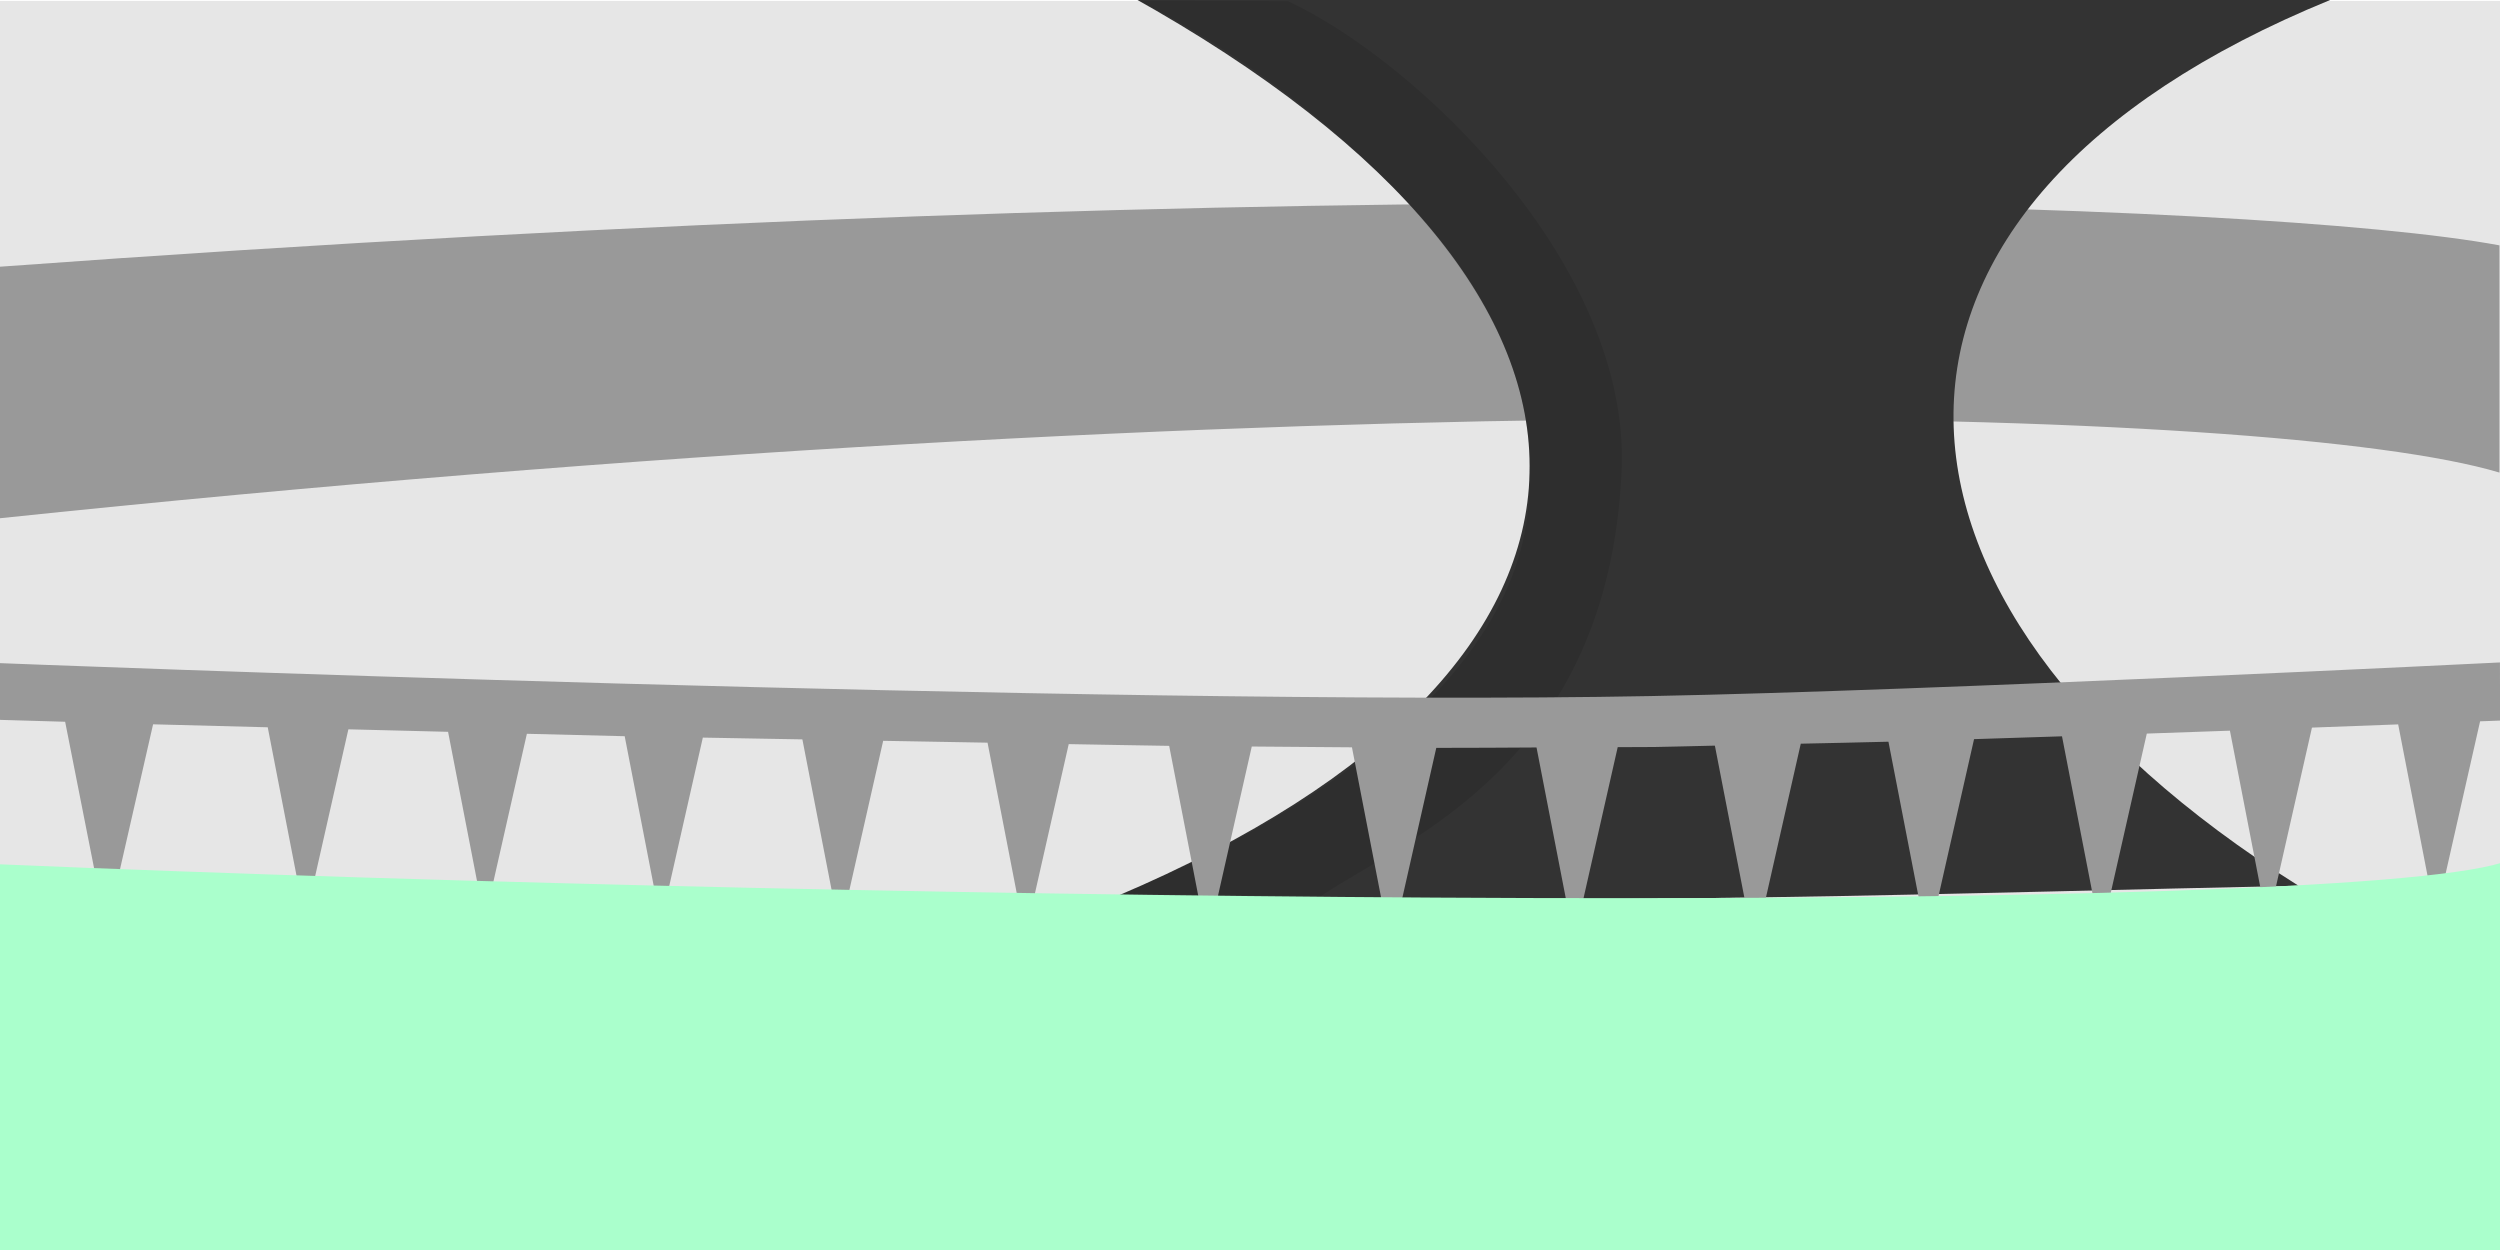
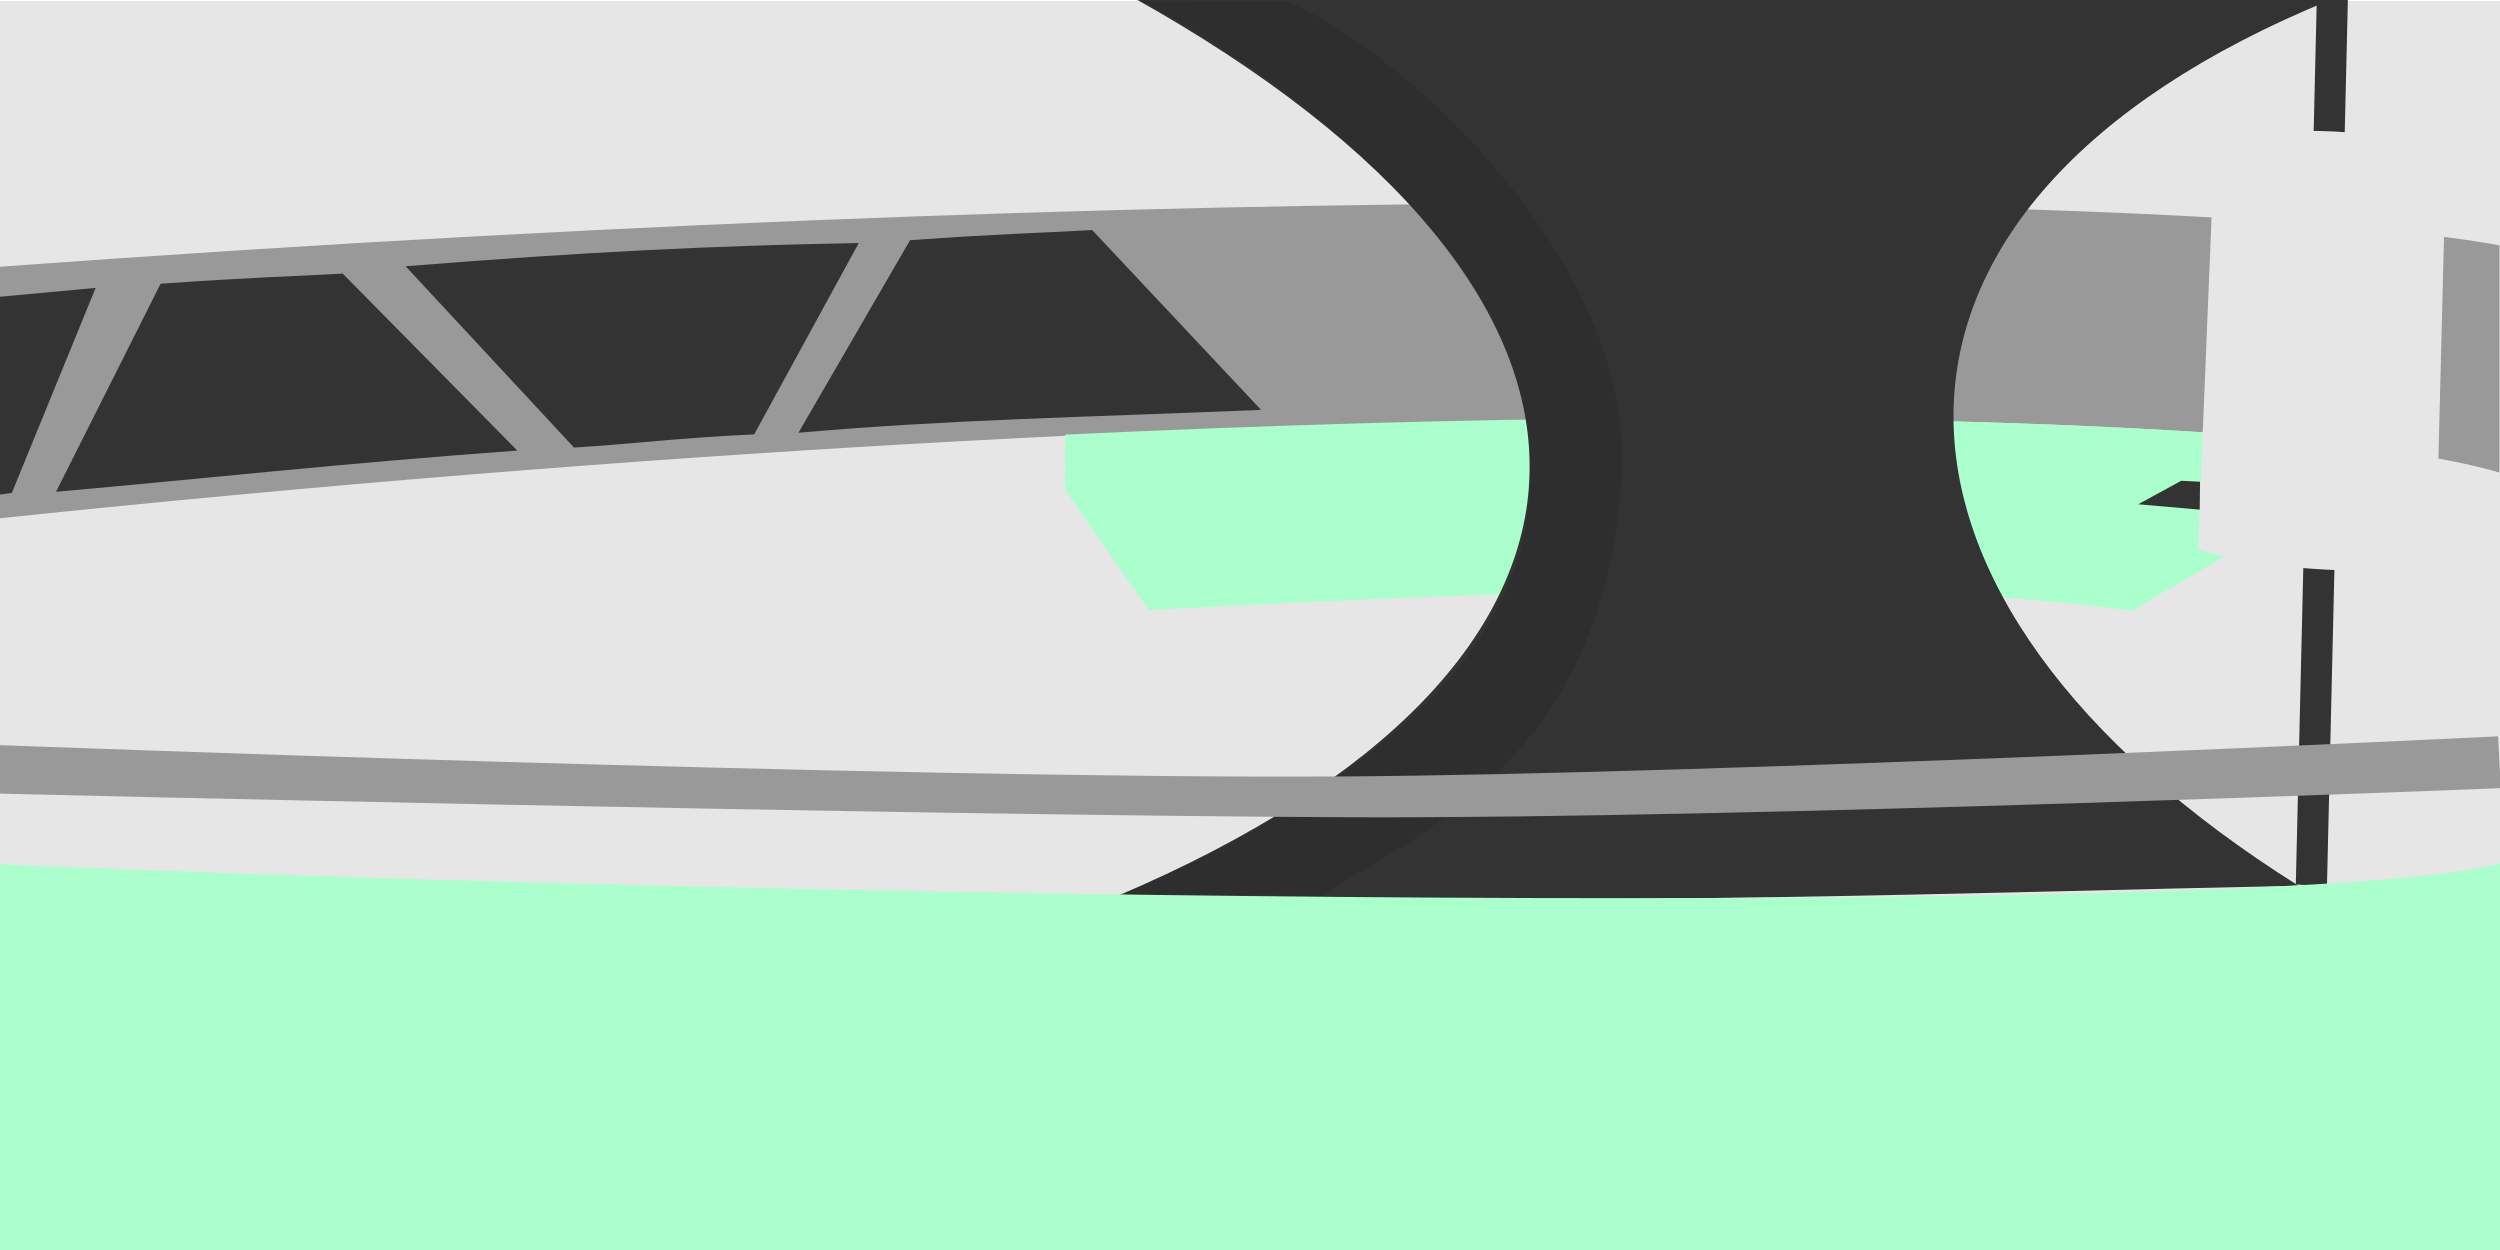
<svg xmlns="http://www.w3.org/2000/svg" width="1400mm" height="700mm" viewBox="0 0 1400 700" version="1.1" id="svg1">
  <defs id="defs1" />
  <g id="layer1">
    <rect style="fill:#e6e6e6;fill-opacity:1;stroke-width:0.876" id="rect1" width="1400.317" height="701.033" x="-0.218" y="0.513" />
    <path style="fill:#999999;stroke-width:0.935" d="M -0.506,149.39 C 739.563,95.29 1266.416,112.63 1399.699,137.401 v 127.243 C 1273.028,226.753 726.875,214.05 -0.262,290.238 Z" id="path3" />
+     <path style="fill:#aaffcc;fill-opacity:1;stroke-width:1" d="m 596.449,243.381 0.042,30.932 46.746,67.297 c 286.742,-15.158 424.508,-15.995 550.774,0.311 l 66.17,-38.798 9.042,-58.783 C 1045.221,228.685 814.775,233.243 596.449,243.381 Z" id="path10" />
    <path style="fill:#333333;stroke-width:1" d="M 625.75,501.746 C 927.429,373.212 937.172,167.011 632.94,-2.293 L 1304.866,0 c -282.924,115.657 -273.549,335.329 -17.718,496.012 -179.748,3.686 -388.04,11.54 -661.399,5.734 z" id="path2" />
+     <path style="fill:#333333;stroke-width:1" d="m 1297.406,-0.642 -11.755,495.955 17.447,0.91 11.727,-497.245 z" id="path9" />
    <path style="fill:#000000;fill-opacity:0.1;stroke-width:1" d="m 637.87,0.421 83.333,0.225 C 793.089,34.032 913.428,148.599 908.1,263.847 900.512,428.018 786.893,470.054 739.949,501.615 L 628.096,500.558 C 716.116,464.747 860.997,382.479 856.233,266.877 863.048,148.918 718.868,41.389 637.87,0.421 Z" id="path7" />
-     <path id="path6" style="fill:#999999;fill-opacity:1;stroke-width:1.151" d="m 1399.977,370.968 c 0,0 -317.486,15.813 -475.441,18.826 C 615.913,395.682 -0.589,371.336 -0.589,371.336 l 0.277,31.78 c 0,0 27.317,0.783 36.791,1.068 L 59.486,520.584 85.729,405.614 c 19.297,0.547 39.068,0.996 64.2,1.671 l 20.964,108.031 24.202,-106.899 c 17.927,0.466 36.154,0.912 55.824,1.4 l 20.485,105.563 23.649,-104.457 c 20.251,0.48 33.435,0.882 54.769,1.357 l 20.28,104.507 23.484,-103.728 c 18.178,0.385 37.16,0.627 55.749,0.993 l 20.965,108.035 24.277,-107.229 c 19.699,0.36 38.657,0.718 58.446,1.041 l 21.066,108.555 24.394,-107.746 c 19.016,0.276 37.49,0.746 56.252,0.972 l 21.389,110.221 24.87,-109.85 c 19.004,0.182 37.73,0.339 56.096,0.45 l 21.83,112.492 25.398,-112.186 c 20.176,0.049 37.308,-0.156 56.137,-0.223 l 20.965,108.033 24.499,-108.214 c 6.426,-0.063 14.41,-8.5e-4 20.594,-0.082 9.552,-0.126 23.265,-0.568 33.82,-0.765 l 22.087,113.814 26.014,-114.902 c 16.891,-0.407 31.21,-0.611 49.096,-1.111 l 21.976,113.239 25.963,-114.68 c 16.674,-0.51 32.699,-1.042 49.25,-1.582 l 21.758,112.123 25.73,-113.648 c 21.396,-0.734 27.152,-0.93 46.547,-1.63 l 21.023,108.332 24.915,-110.049 c 19.847,-0.75 36.127,-1.328 48.283,-1.804 l 20.994,108.183 24.881,-109.899 c 0.613,-0.025 11.183,-0.418 11.183,-0.418 z" />
    <path style="fill:#aaffcc;stroke-width:0.764" d="M -0.618,483.992 C 512.411,505.606 1304.535,513.099 1401.209,483.061 l -0.386,217.466 -1402.035,0.575 z" id="path1" />
+     <path style="fill:#333333;stroke-width:0.869" d="M 89.94,158.882 31.378,275.392 C 114.824,268.039 188.185,259.724 289.695,252.319 L 191.914,153.217 c -33.991,1.888 -48.492,1.936 -101.974,5.665 z" id="path4" />
+     <path style="fill:#333333;stroke-width:0.869" d="m 509.639,134.494 -62.514,107.85 c 83.446,-7.353 157.563,-8.605 259.073,-12.815 l -94.585,-100.7 c -33.991,1.888 -48.492,1.936 -101.974,5.665 z" id="path4-3" />
+     <path style="fill:#333333;stroke-width:0.869" d="m 422.335,243.257 58.582,-107.177 c -84.446,1.601 -152.334,4.95 -253.793,13.02 l 94.326,101.54 c 33.978,-2.111 57.927,-5.403 100.885,-7.383 z" id="path4-0" />
+     <path style="fill:#333333;stroke-width:1" d="m -1.531,166.319 55.1,-5.102 -46.937,114.791 -7.143,1.02 z" id="path5" />
+     <path style="fill:#e6e6e6;stroke-width:1" d="m 1240.277,77.827 -9.418,229.83 c 39.412,11.612 84.999,13.434 133.079,11.303 l 5.916,-233.966 c -40.448,-13.178 -83.857,-14.716 -129.576,-7.167 z" id="path8" />
+     <path style="fill:#333333;fill-opacity:1;stroke-width:1" d="m 1231.837,285.405 -34.44,-3.013 24.095,-13.168 10.528,0.549 z" id="path11" />
+     <path style="fill:#999999;fill-opacity:1;stroke-width:1" d="m -1.246,417.217 c 0,0 498.95,19.108 750.754,17.612 216.595,-1.287 649.407,-22.485 649.407,-22.485 l 1.527,29.017 c 0,0 -423.343,17.172 -642.797,16.316 C 509.121,456.707 -0.369,444.435 -0.369,444.435 Z" id="path12" />
  </g>
</svg>
